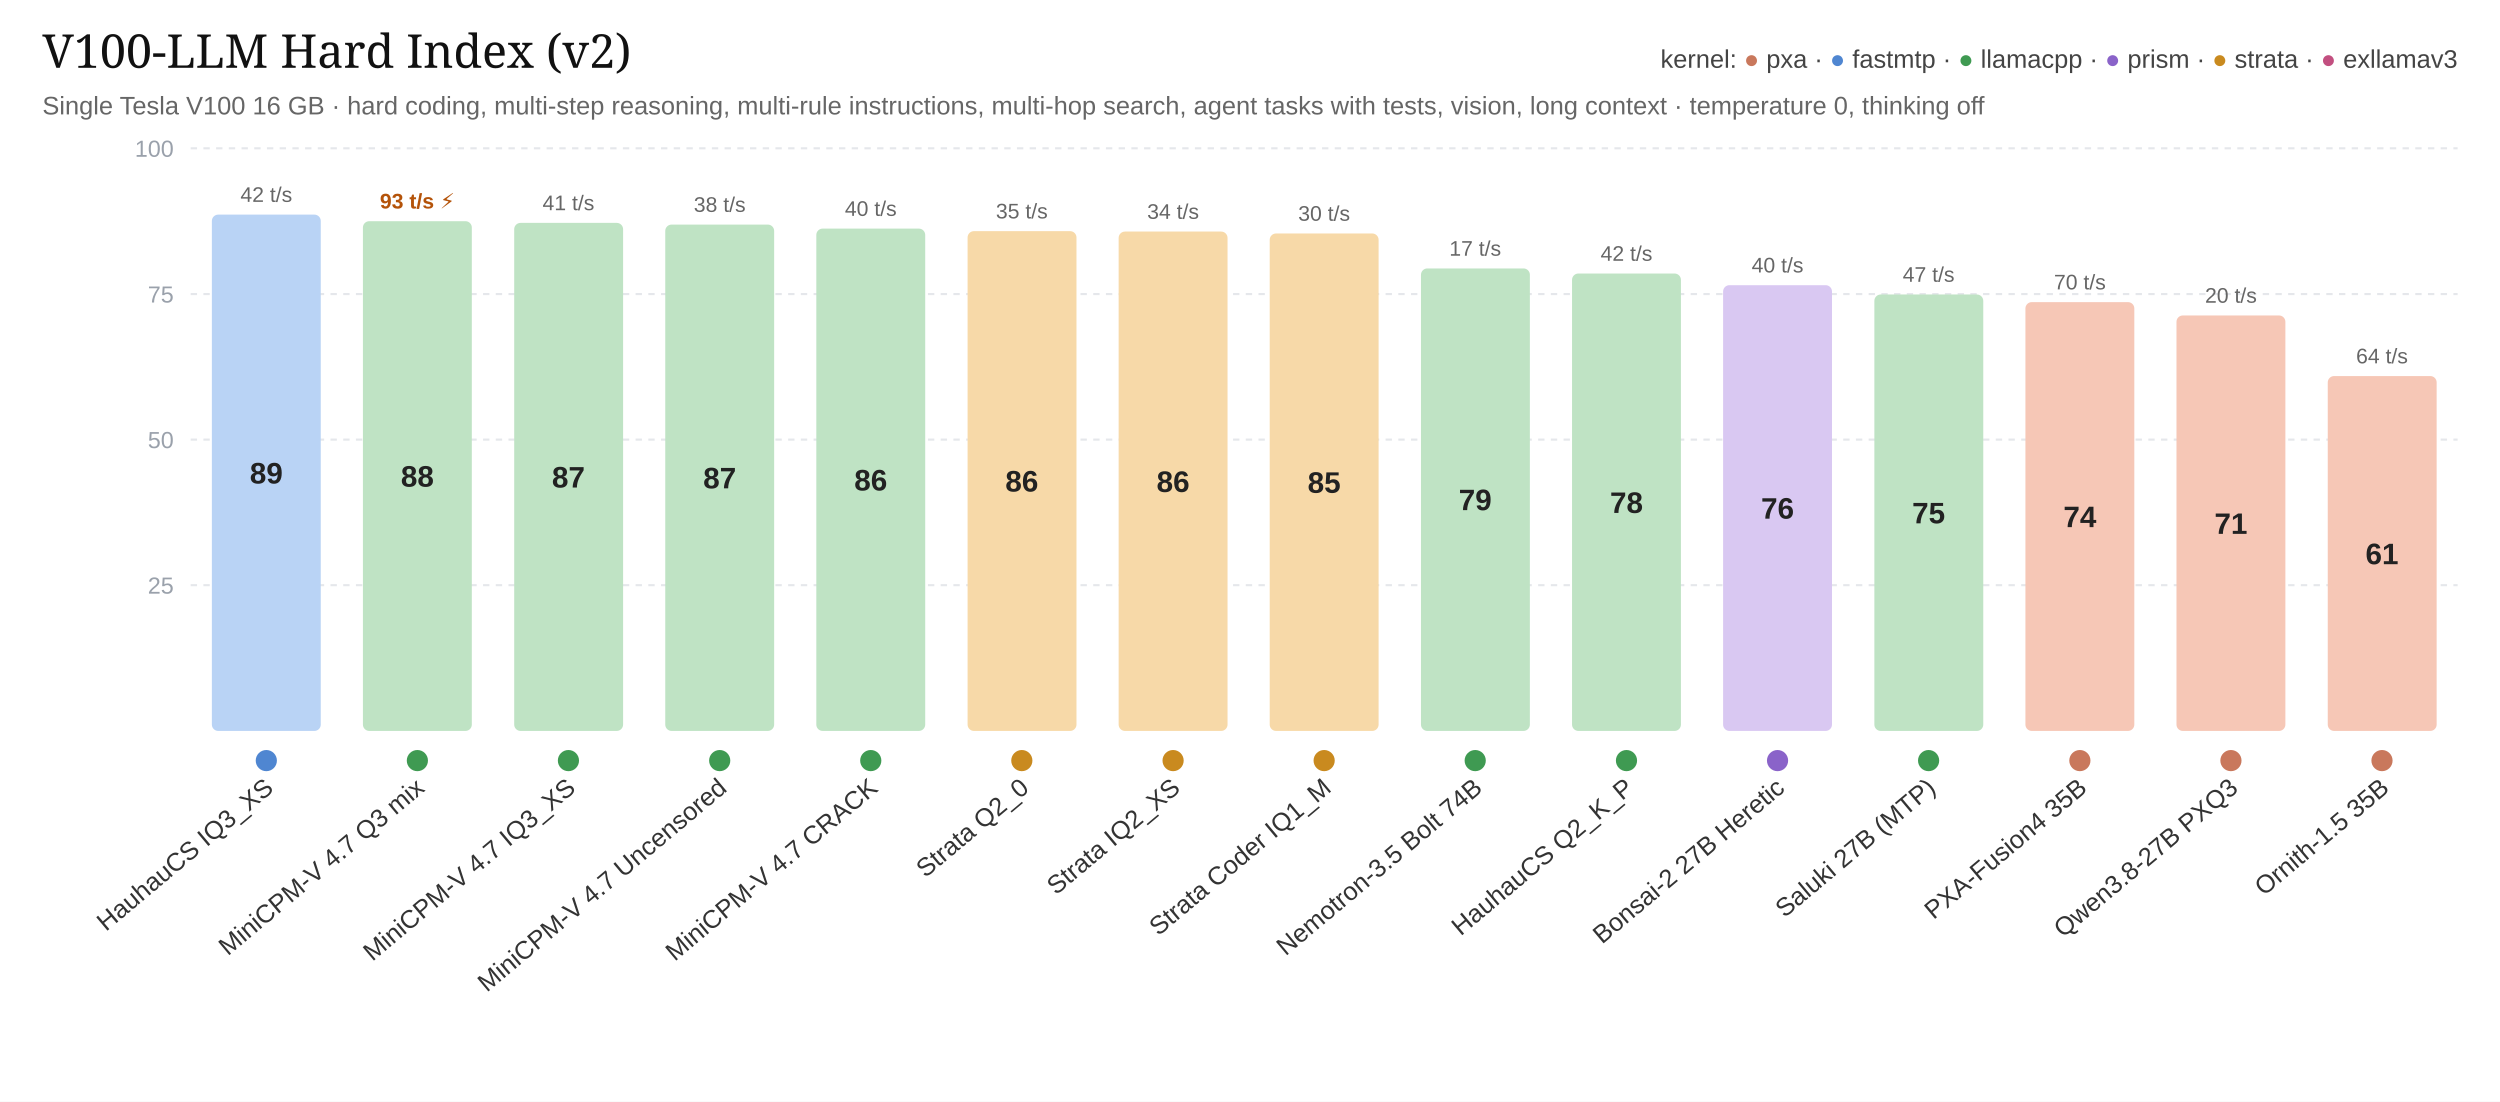
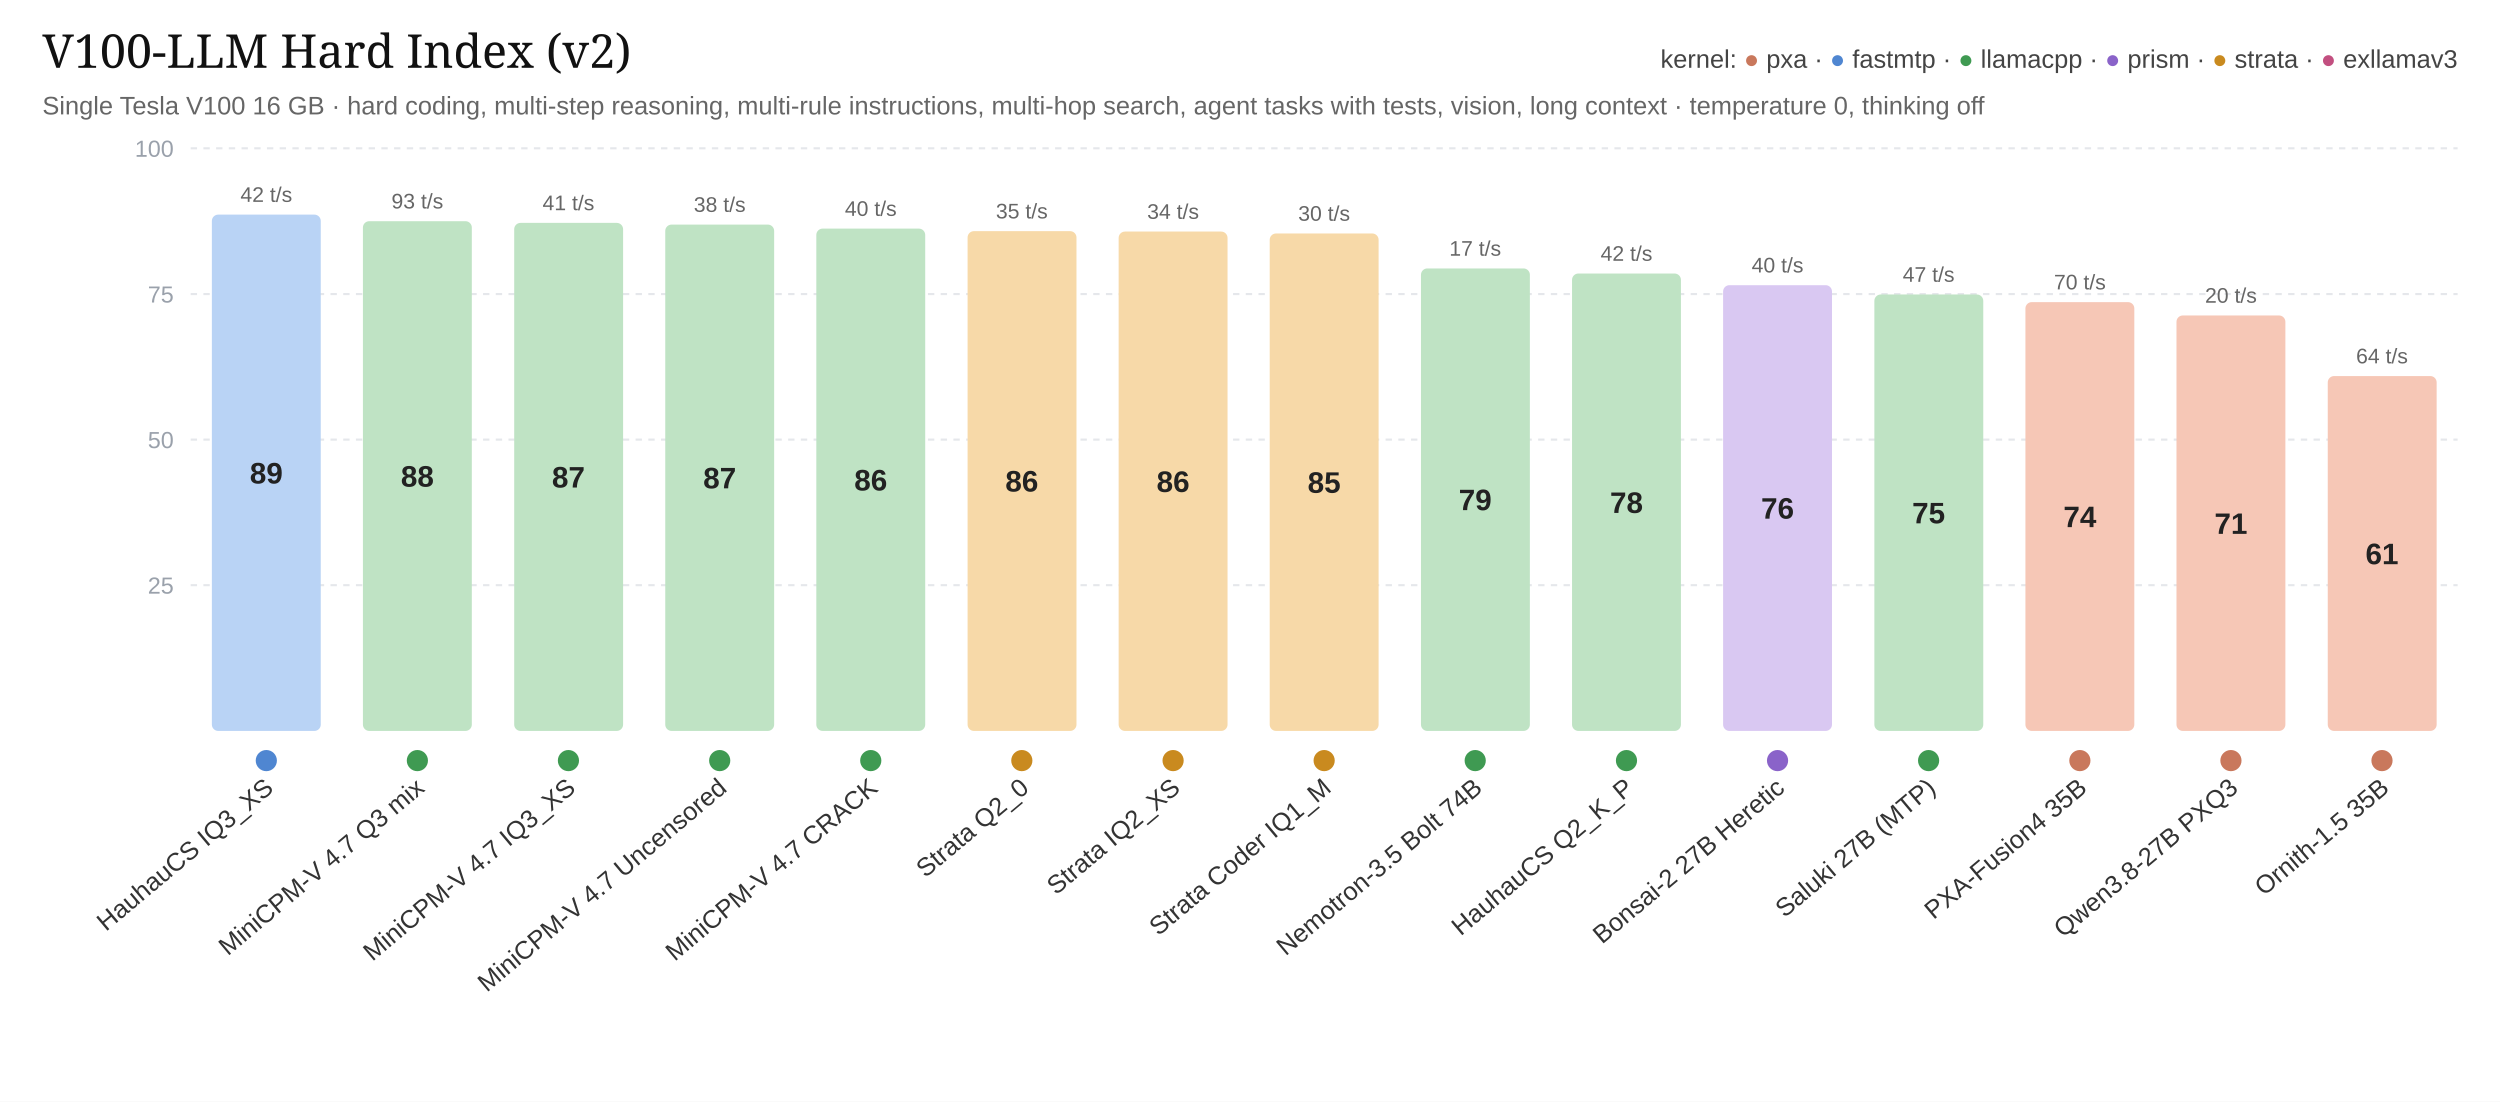
<svg xmlns="http://www.w3.org/2000/svg" viewBox="0 0 1180 520" font-family="Segoe UI, Arial, sans-serif">
  <rect width="1180" height="520" fill="#ffffff" />
  <text x="20" y="32" font-size="22" font-family="Georgia, serif" fill="#111">V100-LLM Hard Index (v2)</text>
  <text x="20" y="54" font-size="12" fill="#666">Single Tesla V100 16 GB · hard coding, multi-step reasoning, multi-rule instructions, multi-hop search, agent tasks with tests, vision, long context · temperature 0, thinking off</text>
  <line x1="90" x2="1160" y1="276.2" y2="276.2" stroke="#e5e7eb" stroke-dasharray="3 3" />
  <text x="82" y="280.2" font-size="11" fill="#9aa1ab" text-anchor="end">25</text>
  <line x1="90" x2="1160" y1="207.5" y2="207.5" stroke="#e5e7eb" stroke-dasharray="3 3" />
  <text x="82" y="211.5" font-size="11" fill="#9aa1ab" text-anchor="end">50</text>
  <line x1="90" x2="1160" y1="138.8" y2="138.8" stroke="#e5e7eb" stroke-dasharray="3 3" />
  <text x="82" y="142.8" font-size="11" fill="#9aa1ab" text-anchor="end">75</text>
  <line x1="90" x2="1160" y1="70.0" y2="70.0" stroke="#e5e7eb" stroke-dasharray="3 3" />
  <text x="82" y="74.0" font-size="11" fill="#9aa1ab" text-anchor="end">100</text>
  <rect x="100.0" y="101.3" width="51.4" height="243.7" rx="3" fill="#b9d3f5" />
  <text x="125.7" y="228.2" font-size="14" font-weight="600" fill="#222" text-anchor="middle">89</text>
-   <text x="125.7" y="95.3" font-size="10" fill="#666" font-weight="400" text-anchor="middle">42 t/s</text>
+   <text x="125.7" y="95.3" font-size="10" fill="#666" text-anchor="middle">42 t/s</text>
  <circle cx="125.7" cy="359" r="5" fill="#4f86d1" />
  <text transform="translate(129.7,373) rotate(-40)" font-size="12" fill="#333" text-anchor="end">HauhauCS IQ3_XS</text>
  <rect x="171.3" y="104.4" width="51.4" height="240.6" rx="3" fill="#bfe3c4" />
  <text x="197.0" y="229.7" font-size="14" font-weight="600" fill="#222" text-anchor="middle">88</text>
-   <text x="197.0" y="98.4" font-size="10" fill="#b45309" font-weight="700" text-anchor="middle">93 t/s ⚡</text>
+   <text x="197.0" y="98.4" font-size="10" fill="#666" text-anchor="middle">93 t/s</text>
  <circle cx="197.0" cy="359" r="5" fill="#3f9a52" />
  <text transform="translate(201.0,373) rotate(-40)" font-size="12" fill="#333" text-anchor="end">MiniCPM-V 4.7 Q3 mix</text>
  <rect x="242.7" y="105.2" width="51.4" height="239.8" rx="3" fill="#bfe3c4" />
  <text x="268.3" y="230.1" font-size="14" font-weight="600" fill="#222" text-anchor="middle">87</text>
-   <text x="268.3" y="99.2" font-size="10" fill="#666" font-weight="400" text-anchor="middle">41 t/s</text>
+   <text x="268.3" y="99.2" font-size="10" fill="#666" text-anchor="middle">41 t/s</text>
  <circle cx="268.3" cy="359" r="5" fill="#3f9a52" />
  <text transform="translate(272.3,373) rotate(-40)" font-size="12" fill="#333" text-anchor="end">MiniCPM-V 4.7 IQ3_XS</text>
  <rect x="314.0" y="106.0" width="51.4" height="239.0" rx="3" fill="#bfe3c4" />
  <text x="339.7" y="230.5" font-size="14" font-weight="600" fill="#222" text-anchor="middle">87</text>
-   <text x="339.7" y="100.0" font-size="10" fill="#666" font-weight="400" text-anchor="middle">38 t/s</text>
+   <text x="339.7" y="100.0" font-size="10" fill="#666" text-anchor="middle">38 t/s</text>
  <circle cx="339.7" cy="359" r="5" fill="#3f9a52" />
  <text transform="translate(343.7,373) rotate(-40)" font-size="12" fill="#333" text-anchor="end">MiniCPM-V 4.7 Uncensored</text>
  <rect x="385.3" y="107.9" width="51.4" height="237.1" rx="3" fill="#bfe3c4" />
  <text x="411.0" y="231.5" font-size="14" font-weight="600" fill="#222" text-anchor="middle">86</text>
-   <text x="411.0" y="101.9" font-size="10" fill="#666" font-weight="400" text-anchor="middle">40 t/s</text>
+   <text x="411.0" y="101.9" font-size="10" fill="#666" text-anchor="middle">40 t/s</text>
  <circle cx="411.0" cy="359" r="5" fill="#3f9a52" />
  <text transform="translate(415.0,373) rotate(-40)" font-size="12" fill="#333" text-anchor="end">MiniCPM-V 4.7 CRACK</text>
  <rect x="456.7" y="109.1" width="51.4" height="235.9" rx="3" fill="#f7d9a8" />
  <text x="482.3" y="232.0" font-size="14" font-weight="600" fill="#222" text-anchor="middle">86</text>
-   <text x="482.3" y="103.1" font-size="10" fill="#666" font-weight="400" text-anchor="middle">35 t/s</text>
+   <text x="482.3" y="103.1" font-size="10" fill="#666" text-anchor="middle">35 t/s</text>
  <circle cx="482.3" cy="359" r="5" fill="#c98a1f" />
  <text transform="translate(486.3,373) rotate(-40)" font-size="12" fill="#333" text-anchor="end">Strata Q2_0</text>
  <rect x="528.0" y="109.3" width="51.4" height="235.7" rx="3" fill="#f7d9a8" />
  <text x="553.7" y="232.2" font-size="14" font-weight="600" fill="#222" text-anchor="middle">86</text>
-   <text x="553.7" y="103.3" font-size="10" fill="#666" font-weight="400" text-anchor="middle">34 t/s</text>
+   <text x="553.7" y="103.3" font-size="10" fill="#666" text-anchor="middle">34 t/s</text>
  <circle cx="553.7" cy="359" r="5" fill="#c98a1f" />
  <text transform="translate(557.7,373) rotate(-40)" font-size="12" fill="#333" text-anchor="end">Strata IQ2_XS</text>
  <rect x="599.3" y="110.2" width="51.4" height="234.8" rx="3" fill="#f7d9a8" />
  <text x="625.0" y="232.6" font-size="14" font-weight="600" fill="#222" text-anchor="middle">85</text>
-   <text x="625.0" y="104.2" font-size="10" fill="#666" font-weight="400" text-anchor="middle">30 t/s</text>
+   <text x="625.0" y="104.2" font-size="10" fill="#666" text-anchor="middle">30 t/s</text>
  <circle cx="625.0" cy="359" r="5" fill="#c98a1f" />
  <text transform="translate(629.0,373) rotate(-40)" font-size="12" fill="#333" text-anchor="end">Strata Coder IQ1_M</text>
  <rect x="670.7" y="126.7" width="51.4" height="218.3" rx="3" fill="#bfe3c4" />
  <text x="696.3" y="240.8" font-size="14" font-weight="600" fill="#222" text-anchor="middle">79</text>
-   <text x="696.3" y="120.7" font-size="10" fill="#666" font-weight="400" text-anchor="middle">17 t/s</text>
+   <text x="696.3" y="120.7" font-size="10" fill="#666" text-anchor="middle">17 t/s</text>
  <circle cx="696.3" cy="359" r="5" fill="#3f9a52" />
  <text transform="translate(700.3,373) rotate(-40)" font-size="12" fill="#333" text-anchor="end">Nemotron-3.5 Bolt 74B</text>
  <rect x="742.0" y="129.1" width="51.4" height="215.9" rx="3" fill="#bfe3c4" />
  <text x="767.7" y="242.1" font-size="14" font-weight="600" fill="#222" text-anchor="middle">78</text>
-   <text x="767.7" y="123.1" font-size="10" fill="#666" font-weight="400" text-anchor="middle">42 t/s</text>
+   <text x="767.7" y="123.1" font-size="10" fill="#666" text-anchor="middle">42 t/s</text>
  <circle cx="767.7" cy="359" r="5" fill="#3f9a52" />
  <text transform="translate(771.7,373) rotate(-40)" font-size="12" fill="#333" text-anchor="end">HauhauCS Q2_K_P</text>
  <rect x="813.3" y="134.6" width="51.4" height="210.4" rx="3" fill="#d9c8f2" />
  <text x="839.0" y="244.8" font-size="14" font-weight="600" fill="#222" text-anchor="middle">76</text>
-   <text x="839.0" y="128.6" font-size="10" fill="#666" font-weight="400" text-anchor="middle">40 t/s</text>
+   <text x="839.0" y="128.6" font-size="10" fill="#666" text-anchor="middle">40 t/s</text>
  <circle cx="839.0" cy="359" r="5" fill="#8a63c9" />
  <text transform="translate(843.0,373) rotate(-40)" font-size="12" fill="#333" text-anchor="end">Bonsai-2 27B Heretic</text>
  <rect x="884.7" y="139.0" width="51.4" height="206.0" rx="3" fill="#bfe3c4" />
  <text x="910.3" y="247.0" font-size="14" font-weight="600" fill="#222" text-anchor="middle">75</text>
-   <text x="910.3" y="133.0" font-size="10" fill="#666" font-weight="400" text-anchor="middle">47 t/s</text>
+   <text x="910.3" y="133.0" font-size="10" fill="#666" text-anchor="middle">47 t/s</text>
  <circle cx="910.3" cy="359" r="5" fill="#3f9a52" />
  <text transform="translate(914.3,373) rotate(-40)" font-size="12" fill="#333" text-anchor="end">Saluki 27B (MTP)</text>
  <rect x="956.0" y="142.6" width="51.4" height="202.4" rx="3" fill="#f6c7b6" />
  <text x="981.7" y="248.8" font-size="14" font-weight="600" fill="#222" text-anchor="middle">74</text>
-   <text x="981.7" y="136.6" font-size="10" fill="#666" font-weight="400" text-anchor="middle">70 t/s</text>
+   <text x="981.7" y="136.6" font-size="10" fill="#666" text-anchor="middle">70 t/s</text>
  <circle cx="981.7" cy="359" r="5" fill="#c9785c" />
  <text transform="translate(985.7,373) rotate(-40)" font-size="12" fill="#333" text-anchor="end">PXA-Fusion4 35B</text>
  <rect x="1027.3" y="148.9" width="51.4" height="196.1" rx="3" fill="#f6c7b6" />
  <text x="1053.0" y="252.0" font-size="14" font-weight="600" fill="#222" text-anchor="middle">71</text>
-   <text x="1053.0" y="142.9" font-size="10" fill="#666" font-weight="400" text-anchor="middle">20 t/s</text>
+   <text x="1053.0" y="142.9" font-size="10" fill="#666" text-anchor="middle">20 t/s</text>
  <circle cx="1053.0" cy="359" r="5" fill="#c9785c" />
  <text transform="translate(1057.0,373) rotate(-40)" font-size="12" fill="#333" text-anchor="end">Qwen3.8-27B PXQ3</text>
  <rect x="1098.7" y="177.5" width="51.4" height="167.5" rx="3" fill="#f6c7b6" />
  <text x="1124.3" y="266.3" font-size="14" font-weight="600" fill="#222" text-anchor="middle">61</text>
-   <text x="1124.3" y="171.5" font-size="10" fill="#666" font-weight="400" text-anchor="middle">64 t/s</text>
+   <text x="1124.3" y="171.5" font-size="10" fill="#666" text-anchor="middle">64 t/s</text>
  <circle cx="1124.3" cy="359" r="5" fill="#c9785c" />
  <text transform="translate(1128.3,373) rotate(-40)" font-size="12" fill="#333" text-anchor="end">Ornith-1.5 35B</text>
  <circle cx="1065" cy="42" r="0" />
  <circle cx="1065" cy="42" r="0" />
  <circle cx="1065" cy="42" r="0" />
  <circle cx="1065" cy="42" r="0" />
  <circle cx="1065" cy="42" r="0" />
  <circle cx="1065" cy="42" r="0" />
  <text x="1160" y="32" font-size="12" fill="#444" text-anchor="end">kernel: <tspan fill="#c9785c">●</tspan> pxa · <tspan fill="#4f86d1">●</tspan> fastmtp · <tspan fill="#3f9a52">●</tspan> llamacpp · <tspan fill="#8a63c9">●</tspan> prism · <tspan fill="#c98a1f">●</tspan> strata · <tspan fill="#c24f80">●</tspan> exllamav3</text>
</svg>
